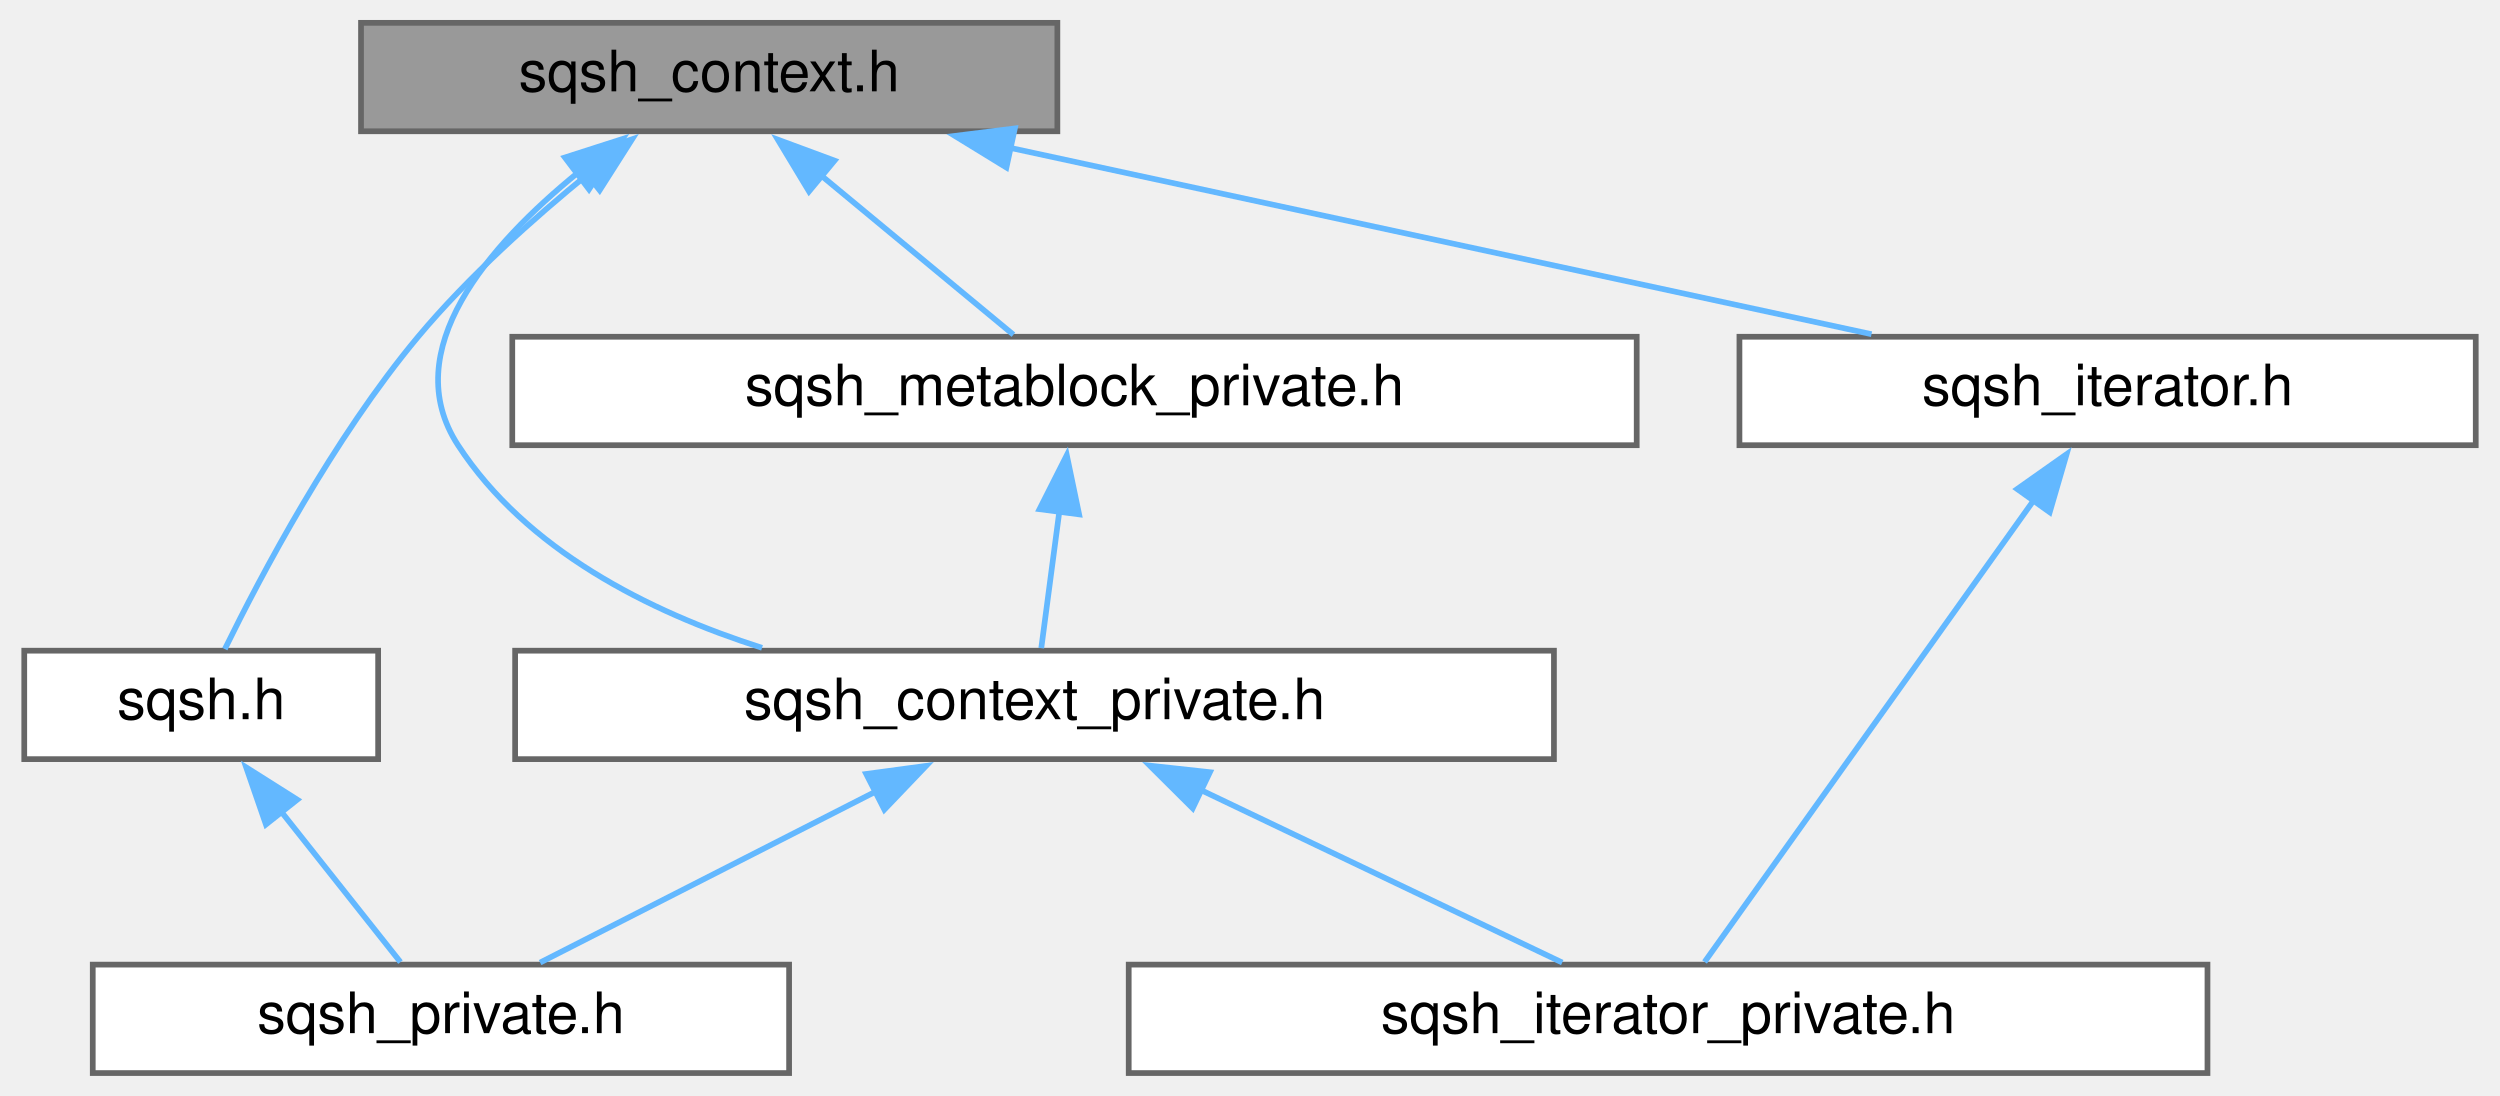
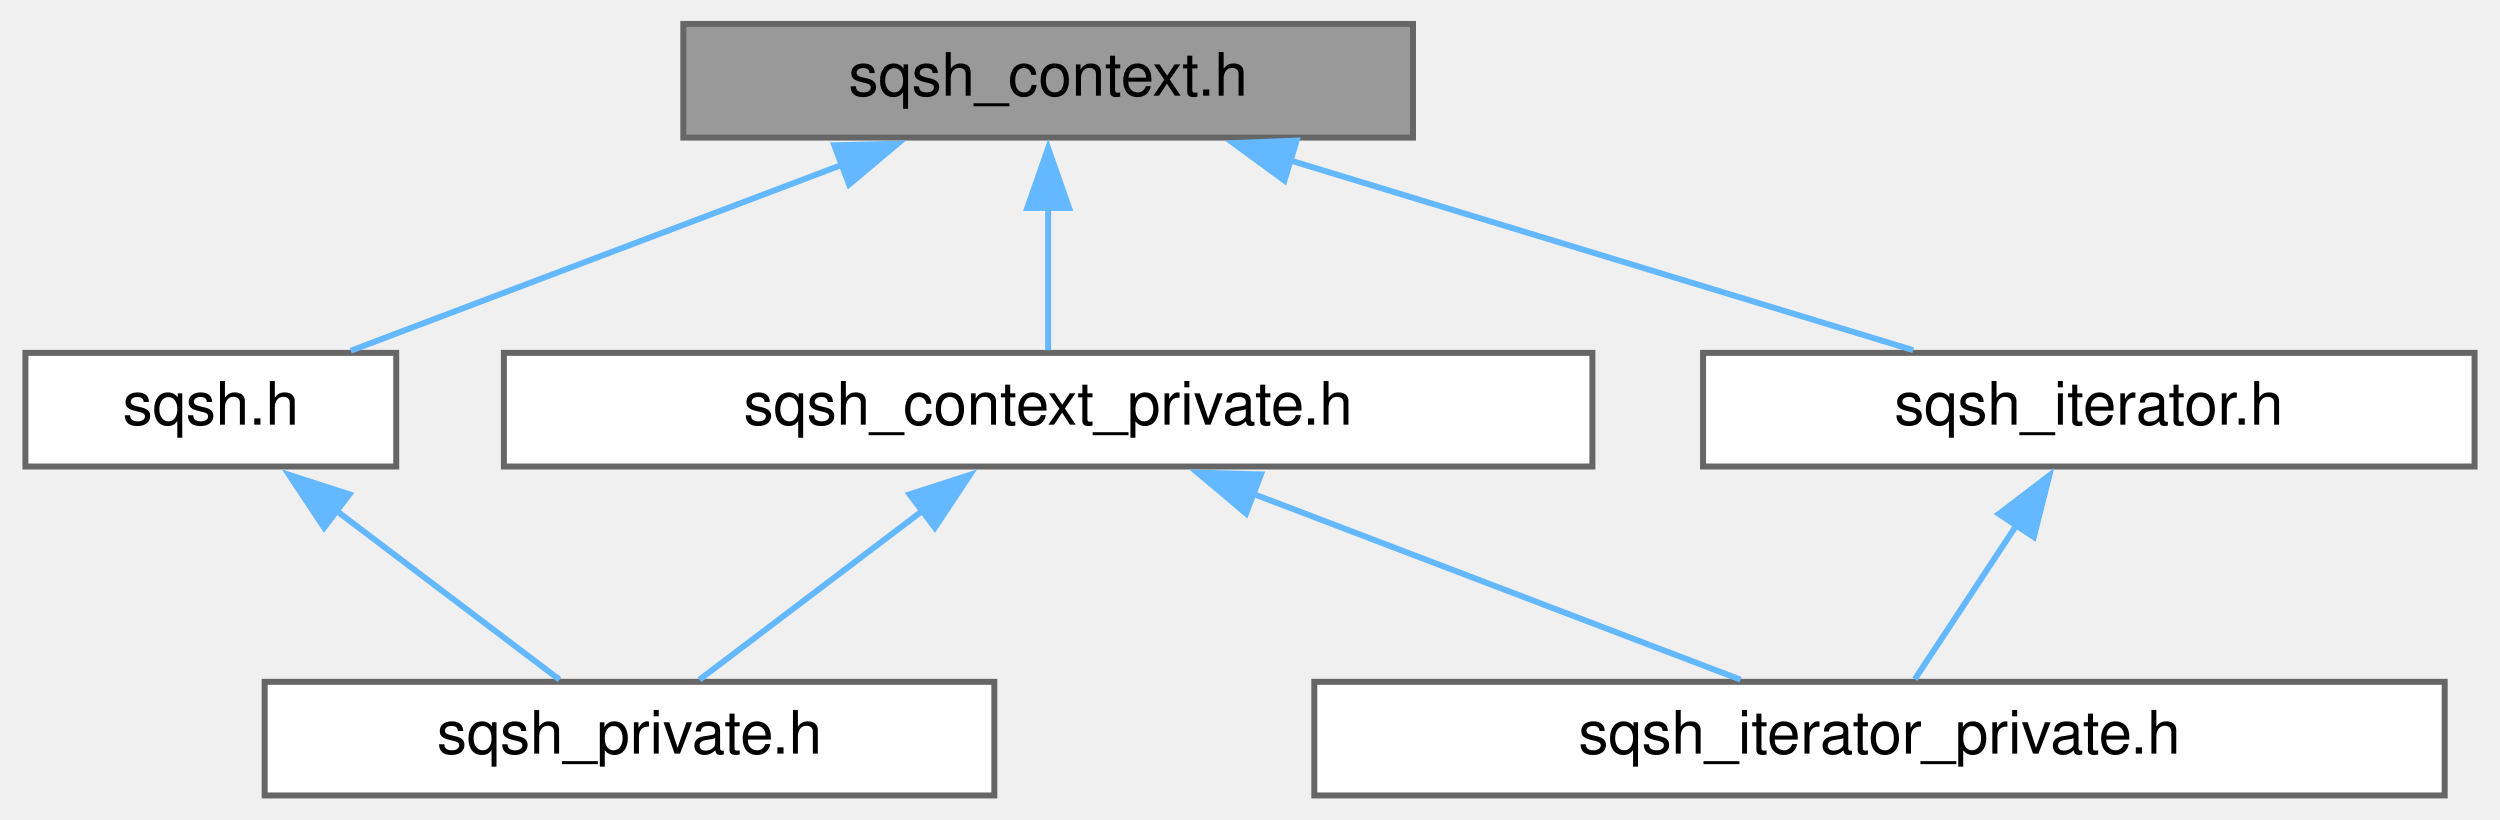
- <svg xmlns="http://www.w3.org/2000/svg" xmlns:xlink="http://www.w3.org/1999/xlink" width="438pt" height="192pt" viewBox="0.00 0.00 437.50 192.00">
-   <g id="graph0" class="graph" transform="scale(1 1) rotate(0) translate(4 188)">
+ <svg xmlns="http://www.w3.org/2000/svg" xmlns:xlink="http://www.w3.org/1999/xlink" width="418pt" height="137pt" viewBox="0.00 0.00 417.50 137.00">
+   <g id="graph0" class="graph" transform="scale(1 1) rotate(0) translate(4 133)">
    <g id="node1" class="node">
      <g id="a_node1">
        <a xlink:title=" ">
-           <polygon fill="#999999" stroke="#666666" points="181,-184 59,-184 59,-165 181,-165 181,-184" />
-           <text text-anchor="middle" x="120" y="-172" font-family="Helvetica,sans-Serif" font-size="10.00">sqsh_context.h</text>
+           <polygon fill="#999999" stroke="#666666" points="232,-129 110,-129 110,-110 232,-110 232,-129" />
+           <text text-anchor="middle" x="171" y="-117" font-family="Helvetica,sans-Serif" font-size="10.00">sqsh_context.h</text>
        </a>
      </g>
    </g>
    <g id="node2" class="node">
      <g id="a_node2">
        <a xlink:href="sqsh_8h.html" target="_top" xlink:title=" ">
          <polygon fill="white" stroke="#666666" points="62,-74 0,-74 0,-55 62,-55 62,-74" />
          <text text-anchor="middle" x="31" y="-62" font-family="Helvetica,sans-Serif" font-size="10.00">sqsh.h</text>
        </a>
      </g>
    </g>
    <g id="edge1" class="edge">
-       <path fill="none" stroke="#63b8ff" d="M98.95,-157.66C89.17,-149.7 77.8,-139.52 69,-129 54.17,-111.26 41.41,-87.07 35.14,-74.28" />
-       <polygon fill="#63b8ff" stroke="#63b8ff" points="96.48,-160.17 106.5,-163.61 100.81,-154.67 96.48,-160.17" />
+       <path fill="none" stroke="#63b8ff" d="M136.54,-105.45C110.99,-95.78 76.84,-82.85 54.4,-74.36" />
+       <polygon fill="#63b8ff" stroke="#63b8ff" points="135.24,-108.71 145.84,-108.97 137.72,-102.16 135.24,-108.71" />
    </g>
    <g id="node4" class="node">
      <g id="a_node4">
        <a xlink:href="sqsh__context__private_8h.html" target="_top" xlink:title=" ">
-           <polygon fill="white" stroke="#666666" points="268,-74 86,-74 86,-55 268,-55 268,-74" />
-           <text text-anchor="middle" x="177" y="-62" font-family="Helvetica,sans-Serif" font-size="10.00">sqsh_context_private.h</text>
+           <polygon fill="white" stroke="#666666" points="262,-74 80,-74 80,-55 262,-55 262,-74" />
+           <text text-anchor="middle" x="171" y="-62" font-family="Helvetica,sans-Serif" font-size="10.00">sqsh_context_private.h</text>
        </a>
      </g>
    </g>
    <g id="edge3" class="edge">
-       <path fill="none" stroke="#63b8ff" d="M97.04,-157.78C81.36,-145.03 65.22,-126.53 76,-110 87.93,-91.7 109.27,-80.88 129.26,-74.5" />
-       <polygon fill="#63b8ff" stroke="#63b8ff" points="94.72,-160.41 104.81,-163.65 98.94,-154.83 94.72,-160.41" />
+       <path fill="none" stroke="#63b8ff" d="M171,-98.35C171,-90.1 171,-80.97 171,-74.44" />
+       <polygon fill="#63b8ff" stroke="#63b8ff" points="167.5,-98.23 171,-108.23 174.5,-98.23 167.5,-98.23" />
    </g>
    <g id="node6" class="node">
      <g id="a_node6">
        <a xlink:href="sqsh__iterator_8h.html" target="_top" xlink:title=" ">
-           <polygon fill="white" stroke="#666666" points="429.5,-129 300.5,-129 300.5,-110 429.5,-110 429.5,-129" />
-           <text text-anchor="middle" x="365" y="-117" font-family="Helvetica,sans-Serif" font-size="10.00">sqsh_iterator.h</text>
+           <polygon fill="white" stroke="#666666" points="409.5,-74 280.5,-74 280.5,-55 409.5,-55 409.5,-74" />
+           <text text-anchor="middle" x="345" y="-62" font-family="Helvetica,sans-Serif" font-size="10.00">sqsh_iterator.h</text>
        </a>
      </g>
    </g>
    <g id="edge6" class="edge">
-       <path fill="none" stroke="#63b8ff" d="M172.61,-162.12C217.8,-152.34 282.06,-138.44 323.64,-129.45" />
-       <polygon fill="#63b8ff" stroke="#63b8ff" points="172.07,-158.65 163.04,-164.19 173.55,-165.5 172.07,-158.65" />
-     </g>
-     <g id="node7" class="node">
-       <g id="a_node7">
-         <a xlink:href="sqsh__metablock__private_8h.html" target="_top" xlink:title=" ">
-           <polygon fill="white" stroke="#666666" points="282.5,-129 85.5,-129 85.5,-110 282.5,-110 282.5,-129" />
-           <text text-anchor="middle" x="184" y="-117" font-family="Helvetica,sans-Serif" font-size="10.00">sqsh_metablock_private.h</text>
-         </a>
-       </g>
-     </g>
-     <g id="edge8" class="edge">
-       <path fill="none" stroke="#63b8ff" d="M139.48,-157.37C150.6,-148.16 164.1,-136.98 173.3,-129.36" />
-       <polygon fill="#63b8ff" stroke="#63b8ff" points="137.49,-154.47 132.02,-163.54 141.96,-159.86 137.49,-154.47" />
+       <path fill="none" stroke="#63b8ff" d="M211.26,-106.24C243.15,-96.52 286.97,-83.18 315.63,-74.45" />
+       <polygon fill="#63b8ff" stroke="#63b8ff" points="210.51,-102.81 201.96,-109.07 212.55,-109.5 210.51,-102.81" />
    </g>
    <g id="node3" class="node">
      <g id="a_node3">
        <a xlink:href="sqsh__private_8h.html" target="_top" xlink:title=" ">
-           <polygon fill="white" stroke="#666666" points="134,-19 12,-19 12,0 134,0 134,-19" />
-           <text text-anchor="middle" x="73" y="-7" font-family="Helvetica,sans-Serif" font-size="10.00">sqsh_private.h</text>
+           <polygon fill="white" stroke="#666666" points="162,-19 40,-19 40,0 162,0 162,-19" />
+           <text text-anchor="middle" x="101" y="-7" font-family="Helvetica,sans-Serif" font-size="10.00">sqsh_private.h</text>
        </a>
      </g>
    </g>
    <g id="edge2" class="edge">
-       <path fill="none" stroke="#63b8ff" d="M44.92,-45.93C51.96,-37.06 60.19,-26.67 65.91,-19.44" />
-       <polygon fill="#63b8ff" stroke="#63b8ff" points="42.34,-43.55 38.88,-53.56 47.83,-47.9 42.34,-43.55" />
+       <path fill="none" stroke="#63b8ff" d="M51.95,-47.64C64.17,-38.39 79.14,-27.05 89.3,-19.36" />
+       <polygon fill="#63b8ff" stroke="#63b8ff" points="49.94,-44.77 44.08,-53.6 54.17,-50.35 49.94,-44.77" />
    </g>
    <g id="edge5" class="edge">
-       <path fill="none" stroke="#63b8ff" d="M149.33,-49.4C130.61,-39.86 106.45,-27.55 90.38,-19.36" />
-       <polygon fill="#63b8ff" stroke="#63b8ff" points="147.51,-52.4 158.01,-53.82 150.69,-46.16 147.51,-52.4" />
+       <path fill="none" stroke="#63b8ff" d="M150.05,-47.64C137.83,-38.39 122.86,-27.05 112.7,-19.36" />
+       <polygon fill="#63b8ff" stroke="#63b8ff" points="147.83,-50.35 157.92,-53.6 152.06,-44.77 147.83,-50.35" />
    </g>
    <g id="node5" class="node">
      <g id="a_node5">
        <a xlink:href="sqsh__iterator__private_8h.html" target="_top" xlink:title=" ">
-           <polygon fill="white" stroke="#666666" points="382.5,-19 193.5,-19 193.5,0 382.5,0 382.5,-19" />
-           <text text-anchor="middle" x="288" y="-7" font-family="Helvetica,sans-Serif" font-size="10.00">sqsh_iterator_private.h</text>
+           <polygon fill="white" stroke="#666666" points="404.5,-19 215.5,-19 215.5,0 404.5,0 404.5,-19" />
+           <text text-anchor="middle" x="310" y="-7" font-family="Helvetica,sans-Serif" font-size="10.00">sqsh_iterator_private.h</text>
        </a>
      </g>
    </g>
    <g id="edge4" class="edge">
-       <path fill="none" stroke="#63b8ff" d="M205.97,-49.67C226.03,-40.09 252.14,-27.62 269.45,-19.36" />
-       <polygon fill="#63b8ff" stroke="#63b8ff" points="204.71,-46.39 197.2,-53.86 207.73,-52.71 204.71,-46.39" />
+       <path fill="none" stroke="#63b8ff" d="M205.22,-50.45C230.58,-40.78 264.49,-27.85 286.77,-19.36" />
+       <polygon fill="#63b8ff" stroke="#63b8ff" points="204.09,-47.14 195.99,-53.97 206.58,-53.68 204.09,-47.14" />
    </g>
    <g id="edge7" class="edge">
-       <path fill="none" stroke="#63b8ff" d="M352.16,-100.49C335.49,-77.11 307.04,-37.2 294.39,-19.46" />
-       <polygon fill="#63b8ff" stroke="#63b8ff" points="349.16,-102.32 357.82,-108.43 354.86,-98.26 349.16,-102.32" />
-     </g>
-     <g id="edge9" class="edge">
-       <path fill="none" stroke="#63b8ff" d="M181.34,-98.35C180.25,-90.1 179.04,-80.97 178.18,-74.44" />
-       <polygon fill="#63b8ff" stroke="#63b8ff" points="177.87,-98.79 182.65,-108.25 184.81,-97.88 177.87,-98.79" />
+       <path fill="none" stroke="#63b8ff" d="M333.02,-45.36C327.25,-36.62 320.57,-26.51 315.91,-19.44" />
+       <polygon fill="#63b8ff" stroke="#63b8ff" points="329.96,-47.07 338.39,-53.49 335.8,-43.21 329.96,-47.07" />
    </g>
  </g>
</svg>
